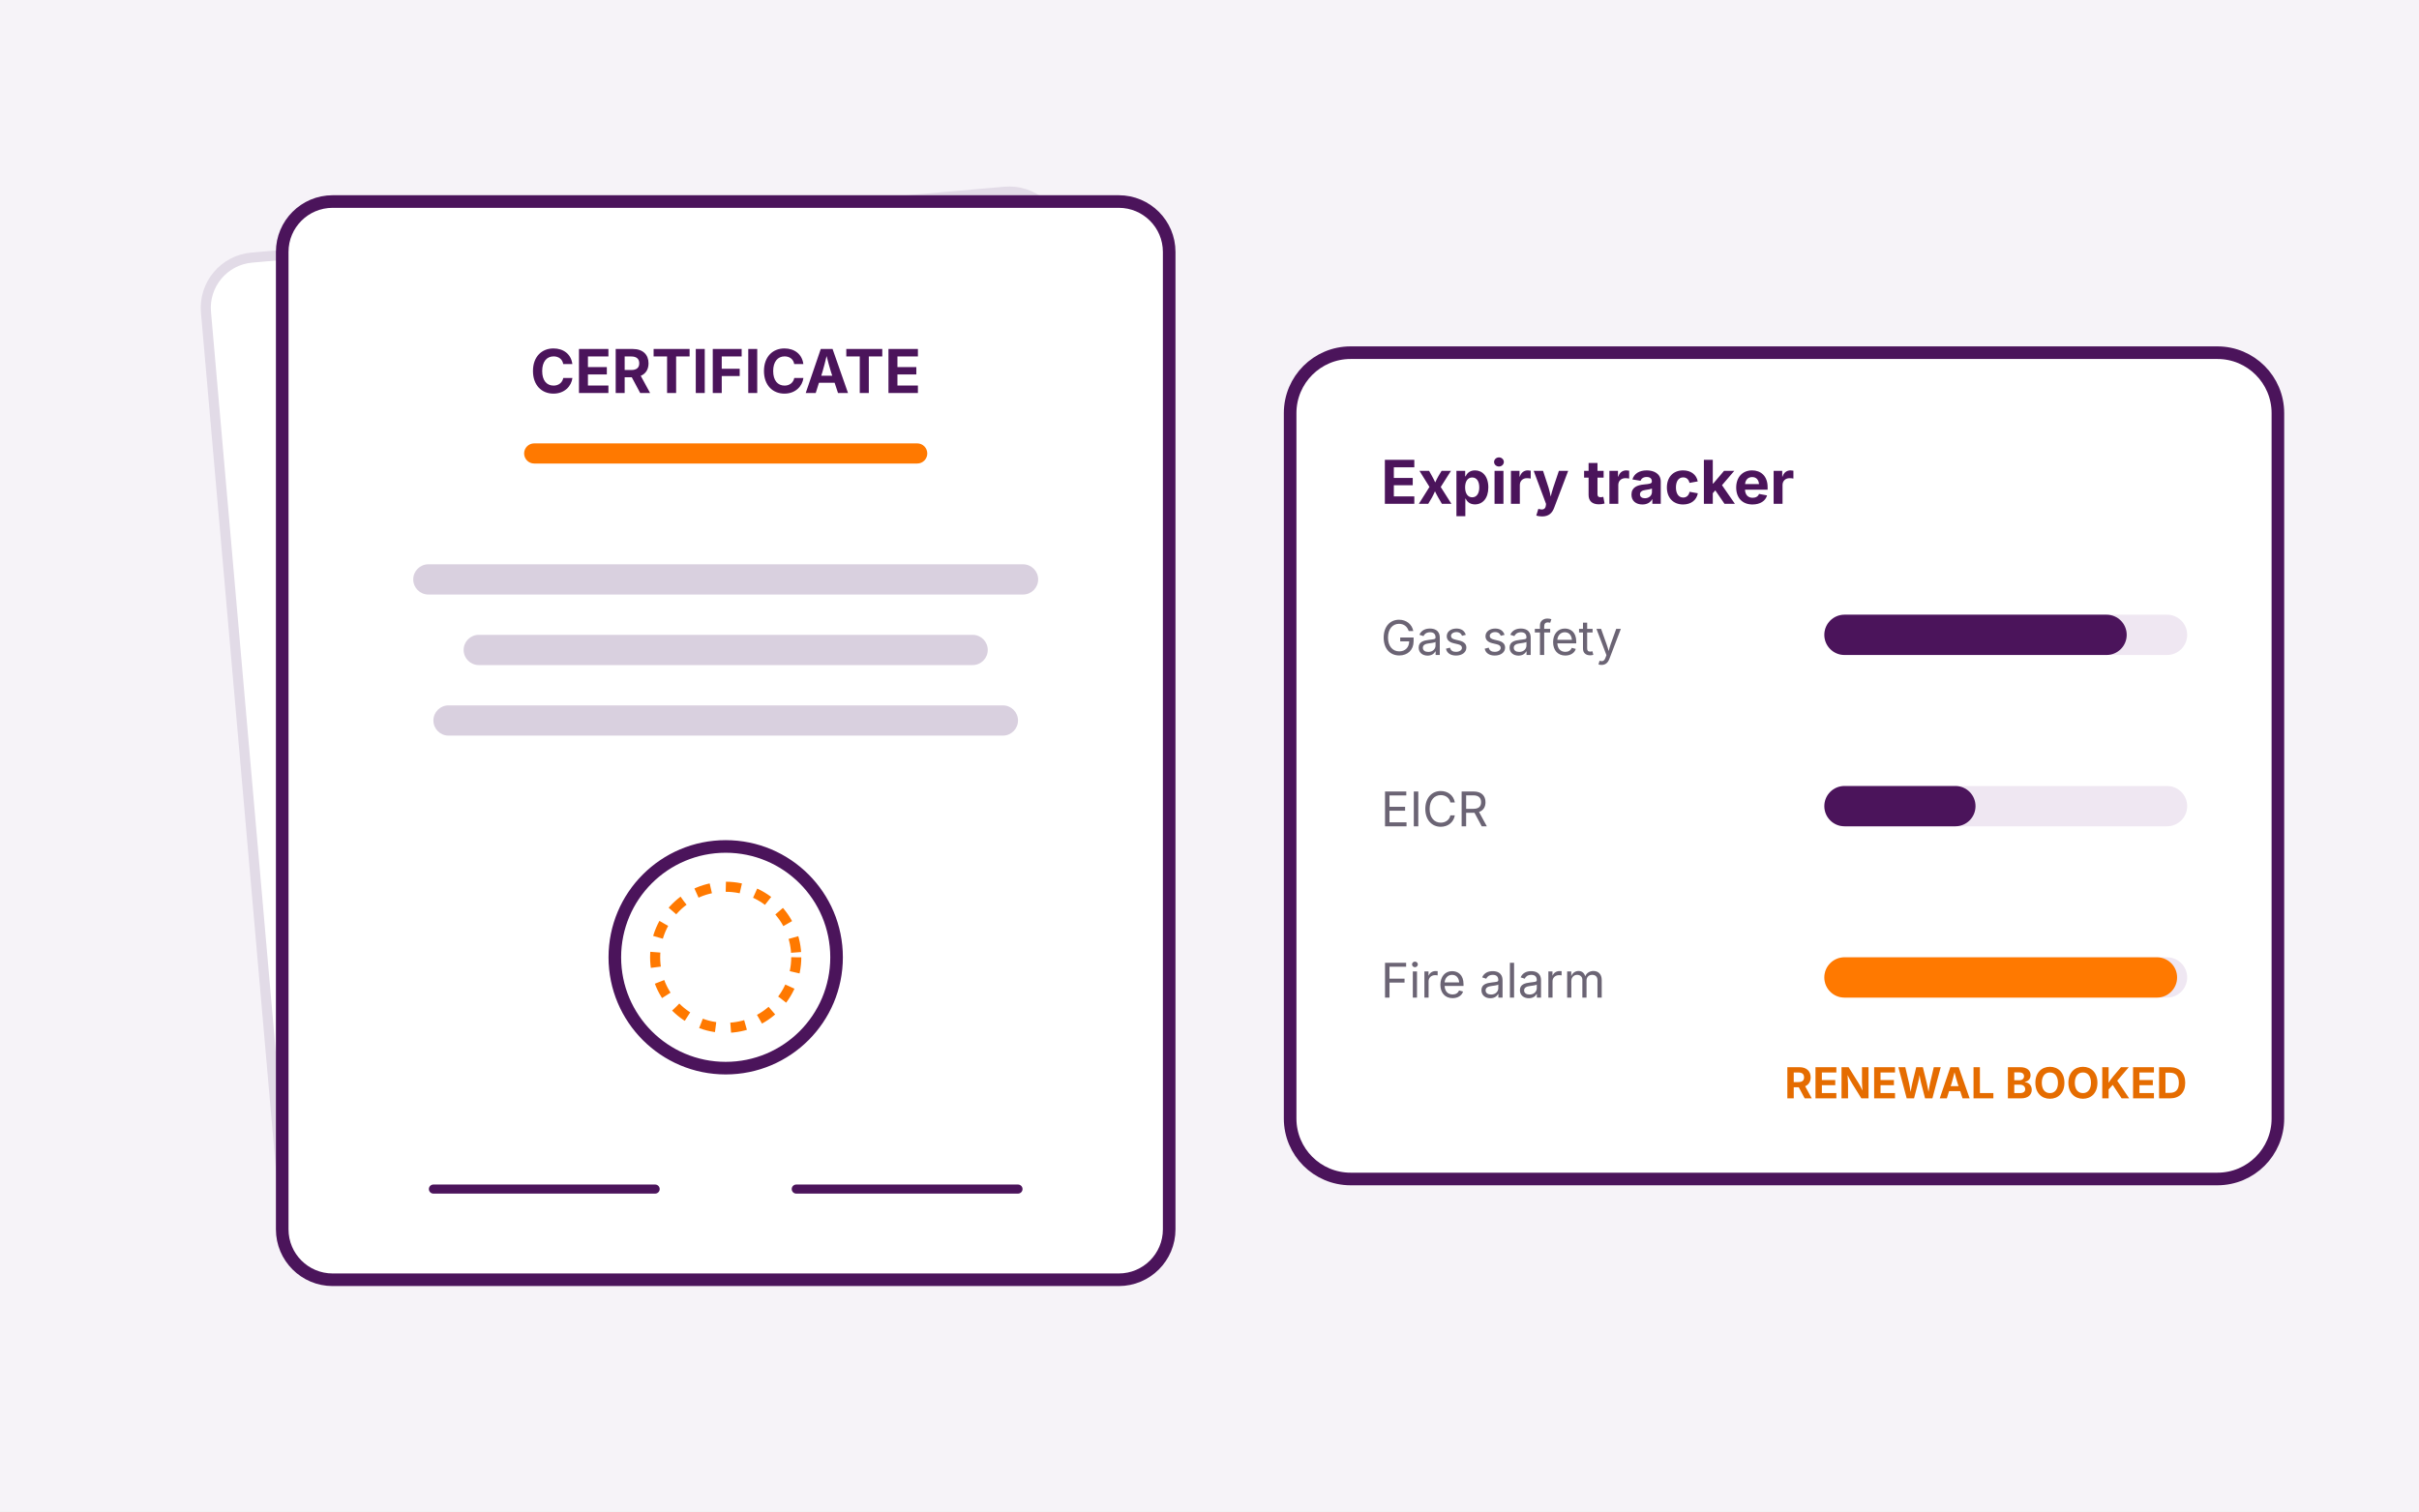
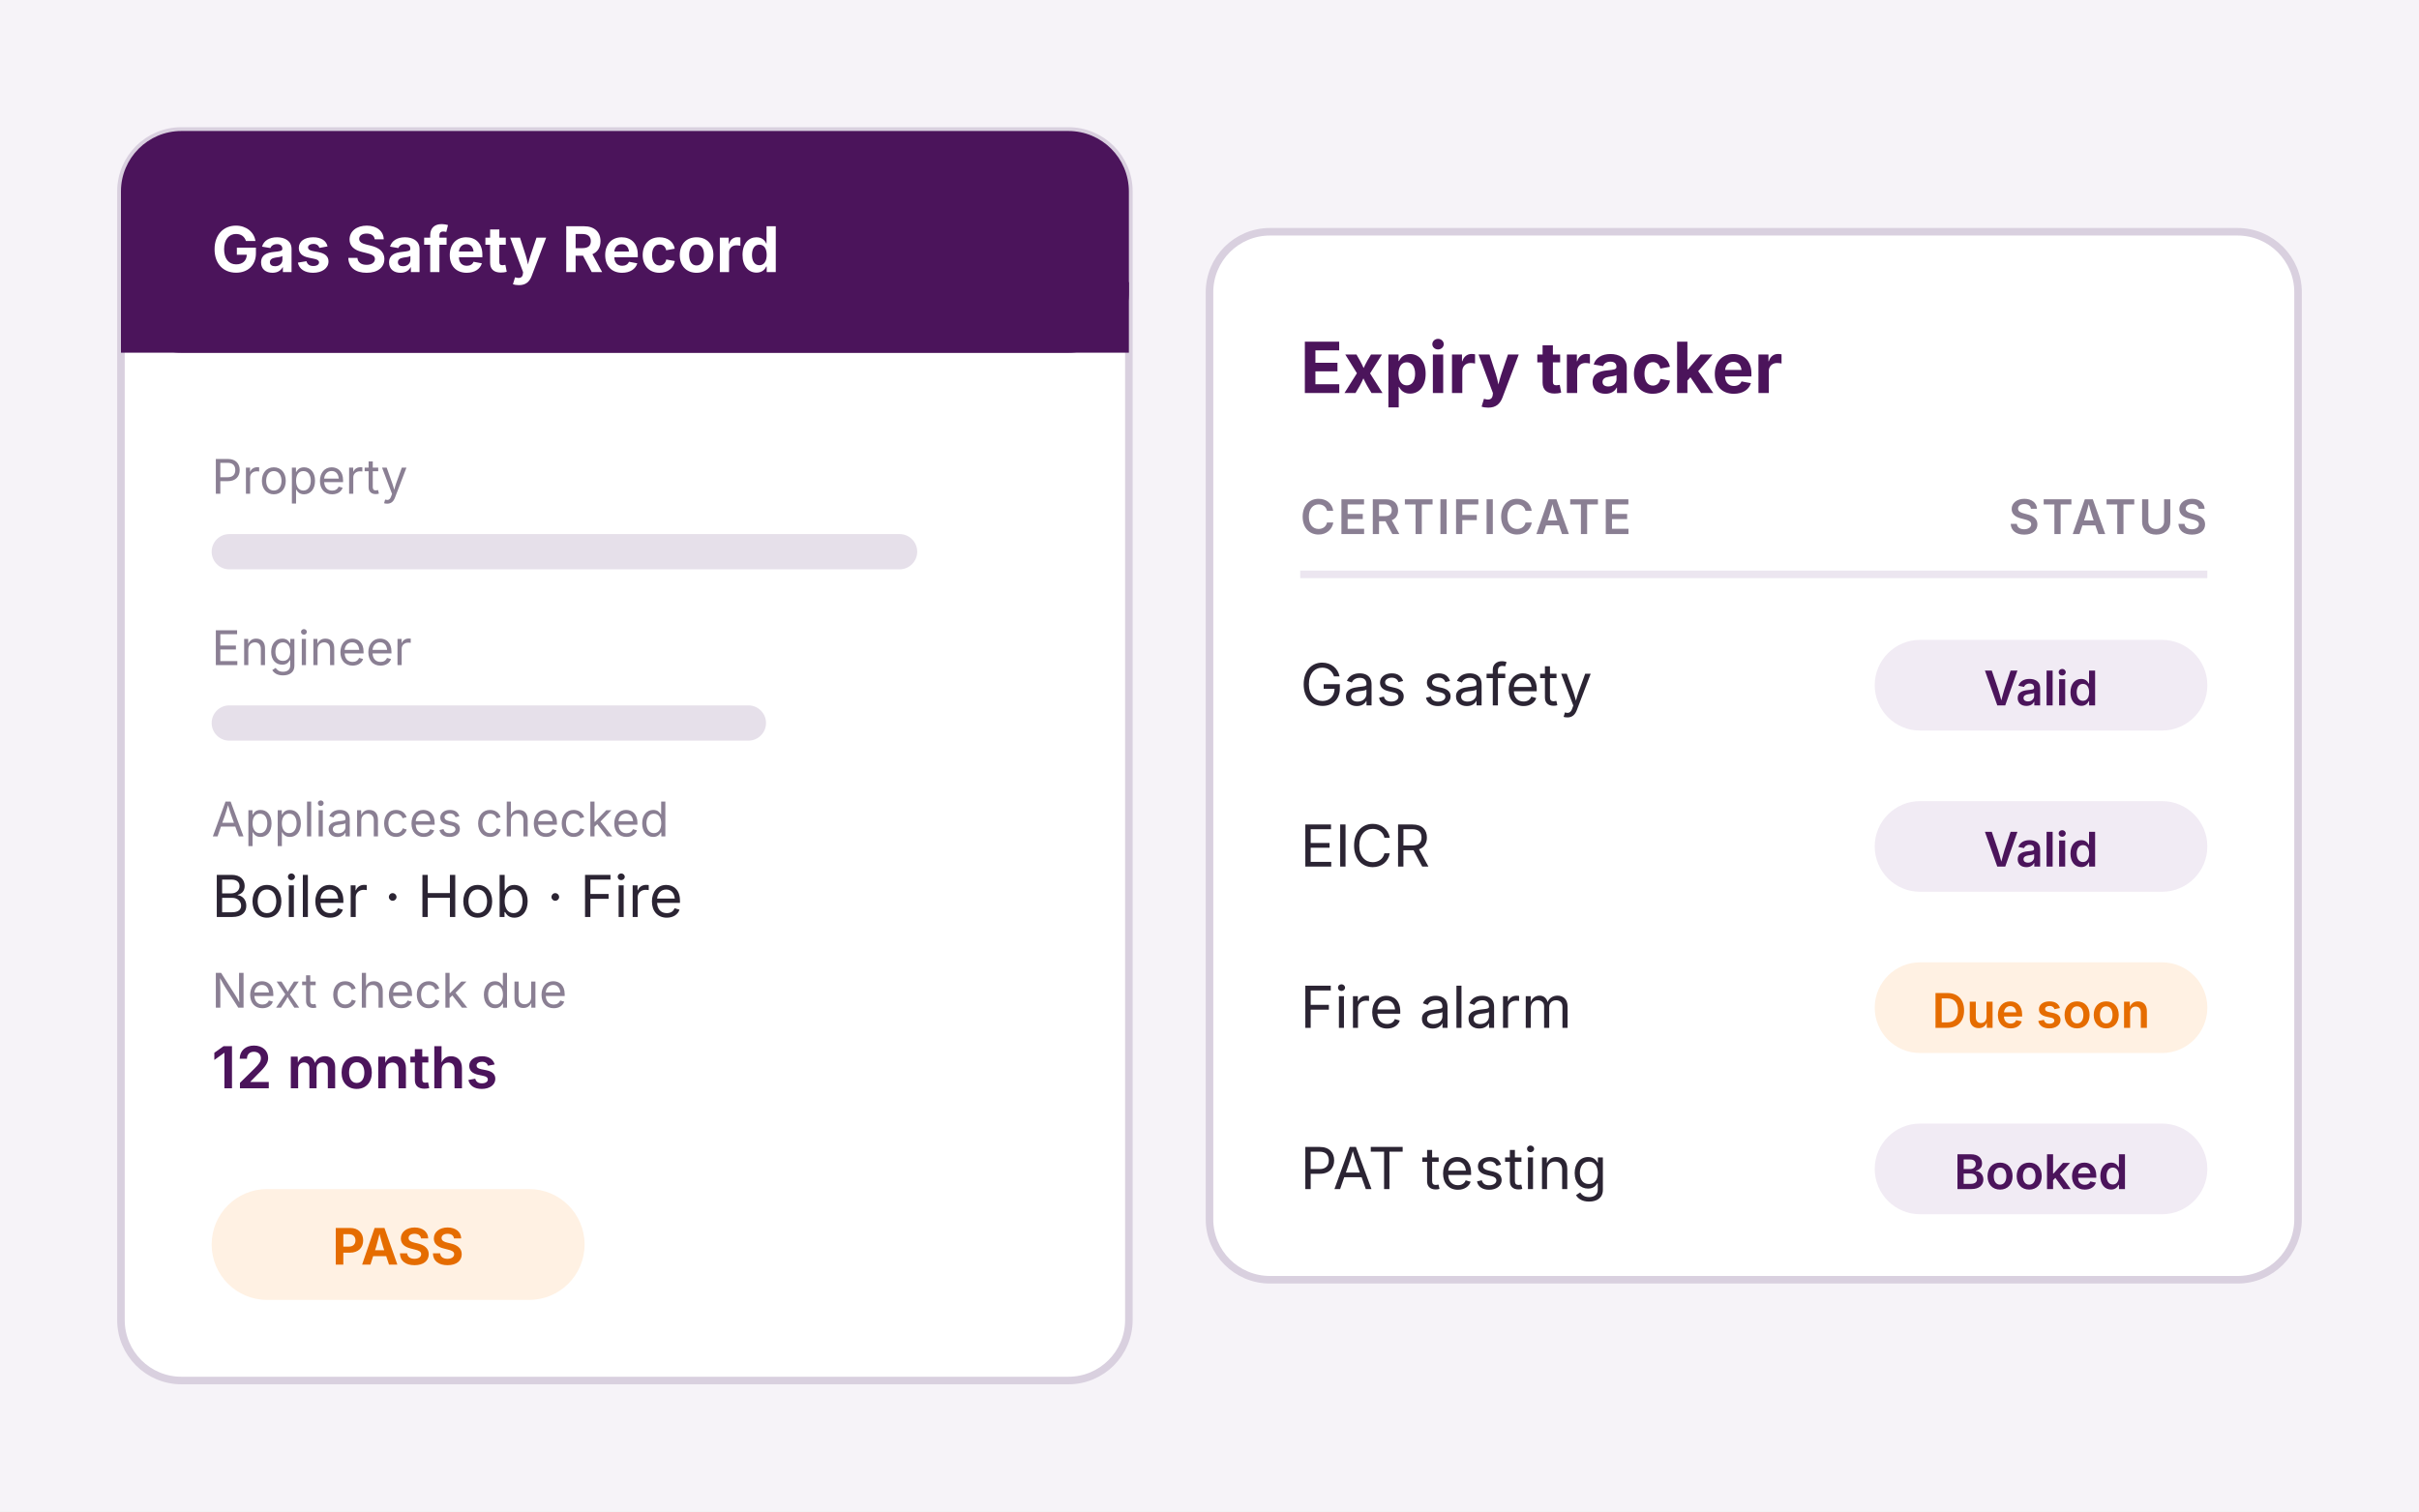
- <svg xmlns="http://www.w3.org/2000/svg" viewBox="0 0 480 300" role="img" aria-label="Illustration of certificates and an expiry tracker">
-   <style>
-     text{font-family:Inter,Segoe UI,Arial,sans-serif}
-     .bar{transform-box:fill-box;transform-origin:left center;animation:g 6s ease-in-out infinite}
-     @keyframes g{0%{transform:scaleX(.3)}40%,100%{transform:scaleX(1)}}
-     @media (prefers-reduced-motion:reduce){.bar{animation:none}}
-   </style>
+ <svg xmlns="http://www.w3.org/2000/svg" viewBox="0 0 480 300" role="img" aria-label="Gas safety record and a certificate expiry tracker">
  <rect width="480" height="300" fill="#f6f3f8" />
-   <g transform="translate(40 52) rotate(-5)">
-     <rect width="170" height="200" rx="10" fill="#fff" stroke="#e2dbe7" stroke-width="2" />
-   </g>
-   <g transform="translate(56 40)">
-     <rect width="176" height="214" rx="10" fill="#fff" stroke="#4b145b" stroke-width="2.5" />
-     <text x="88" y="38" font-size="12" font-weight="700" fill="#4b145b" text-anchor="middle">CERTIFICATE</text>
-     <rect x="48" y="48" width="80" height="4" rx="2" fill="#ff7900" />
-     <g fill="#d9d0df">
-       <rect x="26" y="72" width="124" height="6" rx="3" />
-       <rect x="36" y="86" width="104" height="6" rx="3" />
-       <rect x="30" y="100" width="116" height="6" rx="3" />
+   <g font-family="Inter, Segoe UI, Helvetica, Arial, sans-serif">
+     <g transform="translate(24 26)">
+       <rect width="200" height="248" rx="12" fill="#fff" stroke="#d9d0df" stroke-width="1.5" />
+       <rect width="200" height="44" rx="12" fill="#4b145b" />
+       <rect y="30" width="200" height="14" fill="#4b145b" />
+       <text x="18" y="28" font-size="12.5" font-weight="700" fill="#fff">Gas Safety Record</text>
+       <g font-size="9.5" fill="#8a7f93">
+         <text x="18" y="72">Property</text>
+         <text x="18" y="106">Engineer</text>
+         <text x="18" y="140">Appliances checked</text>
+         <text x="18" y="174">Next check due</text>
+       </g>
+       <g fill="#e6e0ea">
+         <rect x="18" y="80" width="140" height="7" rx="3.5" />
+         <rect x="18" y="114" width="110" height="7" rx="3.5" />
+       </g>
+       <text x="18" y="156" font-size="11.5" fill="#2b2433">Boiler · Hob · Fire</text>
+       <text x="18" y="190" font-size="11.5" font-weight="600" fill="#4b145b">12 months</text>
+       <rect x="18" y="210" width="74" height="22" rx="11" fill="#fff1e3" />
+       <text x="55" y="225" font-size="10" font-weight="700" fill="#e56c00" text-anchor="middle">PASS</text>
    </g>
-     <circle cx="88" cy="150" r="22" fill="none" stroke="#4b145b" stroke-width="2.5" />
-     <circle cx="88" cy="150" r="14" fill="none" stroke="#ff7900" stroke-width="2" stroke-dasharray="3 3" />
-     <path d="M30 196h44M102 196h44" stroke="#4b145b" stroke-width="1.8" stroke-linecap="round" />
-   </g>
-   <g transform="translate(256 70)">
-     <rect width="196" height="164" rx="12" fill="#fff" stroke="#4b145b" stroke-width="2.5" />
-     <text x="18" y="30" font-size="12" font-weight="700" fill="#4b145b">Expiry tracker</text>
-     <g font-size="9.5" fill="#6b6474">
-       <text x="18" y="60">Gas safety</text>
-       <text x="18" y="94">EICR</text>
-       <text x="18" y="128">Fire alarm</text>
+     <g transform="translate(240 46)">
+       <rect width="216" height="208" rx="12" fill="#fff" stroke="#d9d0df" stroke-width="1.5" />
+       <text x="18" y="32" font-size="14" font-weight="700" fill="#4b145b">Expiry tracker</text>
+       <g font-size="9.5" font-weight="600" fill="#8a7f93" letter-spacing=".05em">
+         <text x="18" y="60">CERTIFICATE</text>
+         <text x="198" y="60" text-anchor="end">STATUS</text>
+       </g>
+       <path d="M18 68h180" stroke="#ece6f0" stroke-width="1.5" />
+       <g font-size="11.5" fill="#2b2433">
+         <text x="18" y="94">Gas safety</text>
+         <text x="18" y="126">EICR</text>
+         <text x="18" y="158">Fire alarm</text>
+         <text x="18" y="190">PAT testing</text>
+       </g>
+       <g font-size="9.5" font-weight="600" text-anchor="middle">
+         <rect x="132" y="81" width="66" height="18" rx="9" fill="#f1ebf4" />
+         <text x="165" y="94" fill="#4b145b">Valid</text>
+         <rect x="132" y="113" width="66" height="18" rx="9" fill="#f1ebf4" />
+         <text x="165" y="126" fill="#4b145b">Valid</text>
+         <rect x="132" y="145" width="66" height="18" rx="9" fill="#fff1e3" />
+         <text x="165" y="158" fill="#e56c00">Due soon</text>
+         <rect x="132" y="177" width="66" height="18" rx="9" fill="#f1ebf4" />
+         <text x="165" y="190" fill="#4b145b">Booked</text>
+       </g>
    </g>
-     <g fill="#efe7f2">
-       <rect x="106" y="52" width="72" height="8" rx="4" />
-       <rect x="106" y="86" width="72" height="8" rx="4" />
-       <rect x="106" y="120" width="72" height="8" rx="4" />
-     </g>
-     <rect class="bar" x="106" y="52" width="60" height="8" rx="4" fill="#4b145b" />
-     <rect class="bar" x="106" y="86" width="30" height="8" rx="4" fill="#4b145b" />
-     <rect class="bar" x="106" y="120" width="70" height="8" rx="4" fill="#ff7900" />
-     <text x="178" y="148" font-size="8.5" font-weight="700" fill="#e56c00" text-anchor="end">RENEWAL BOOKED</text>
  </g>
</svg>
